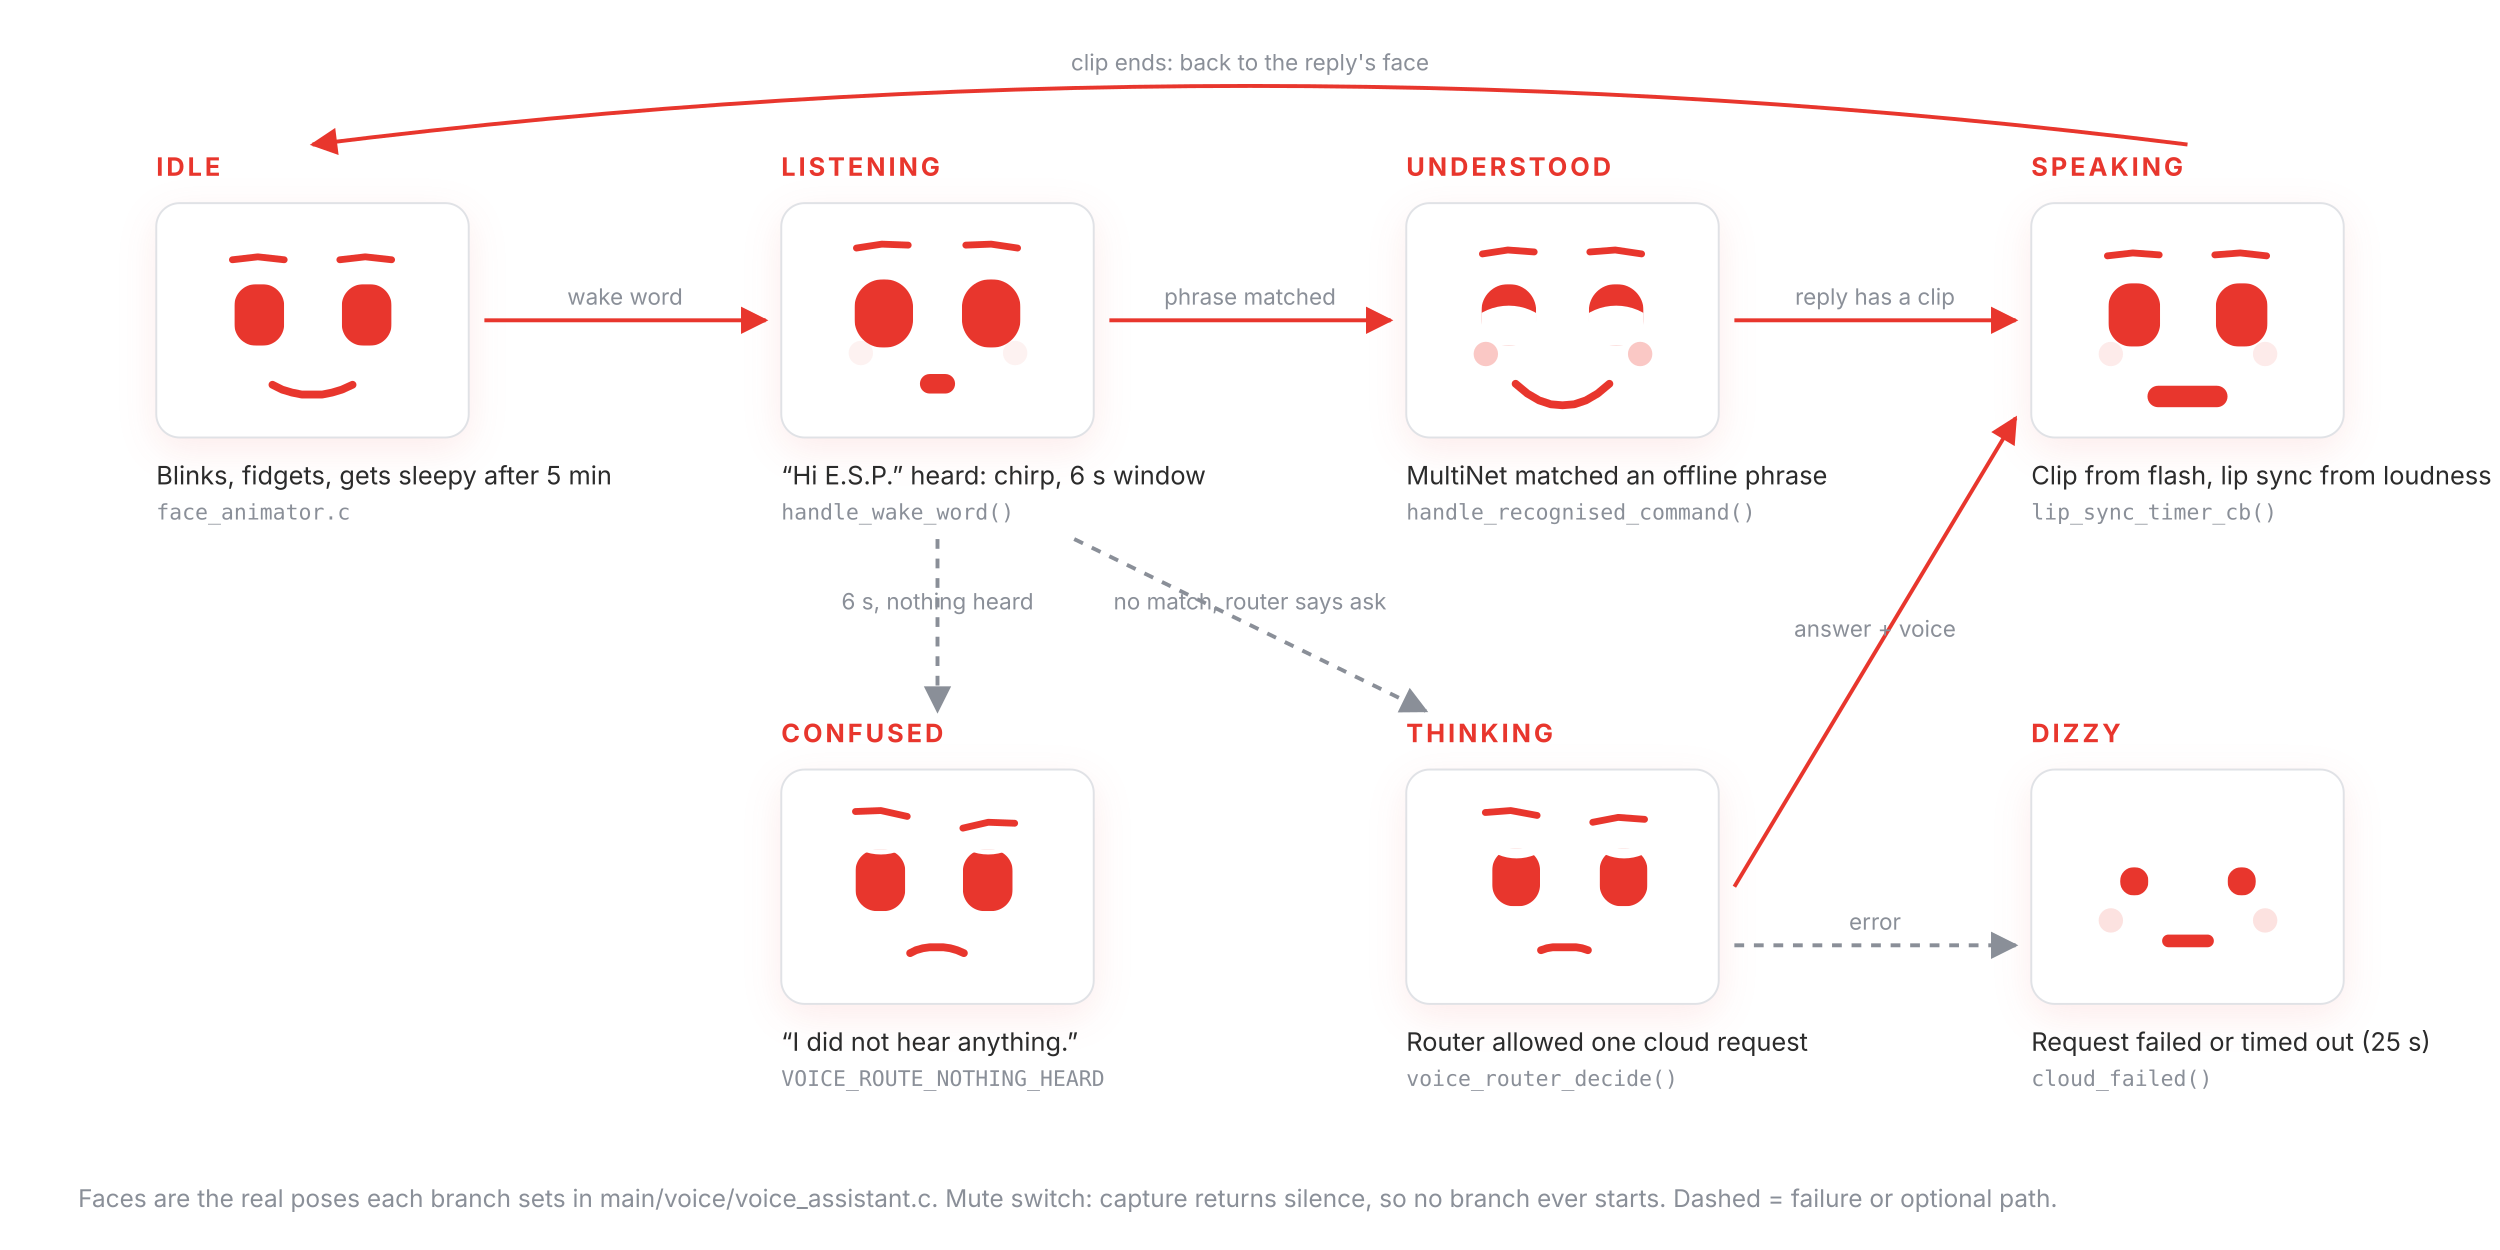
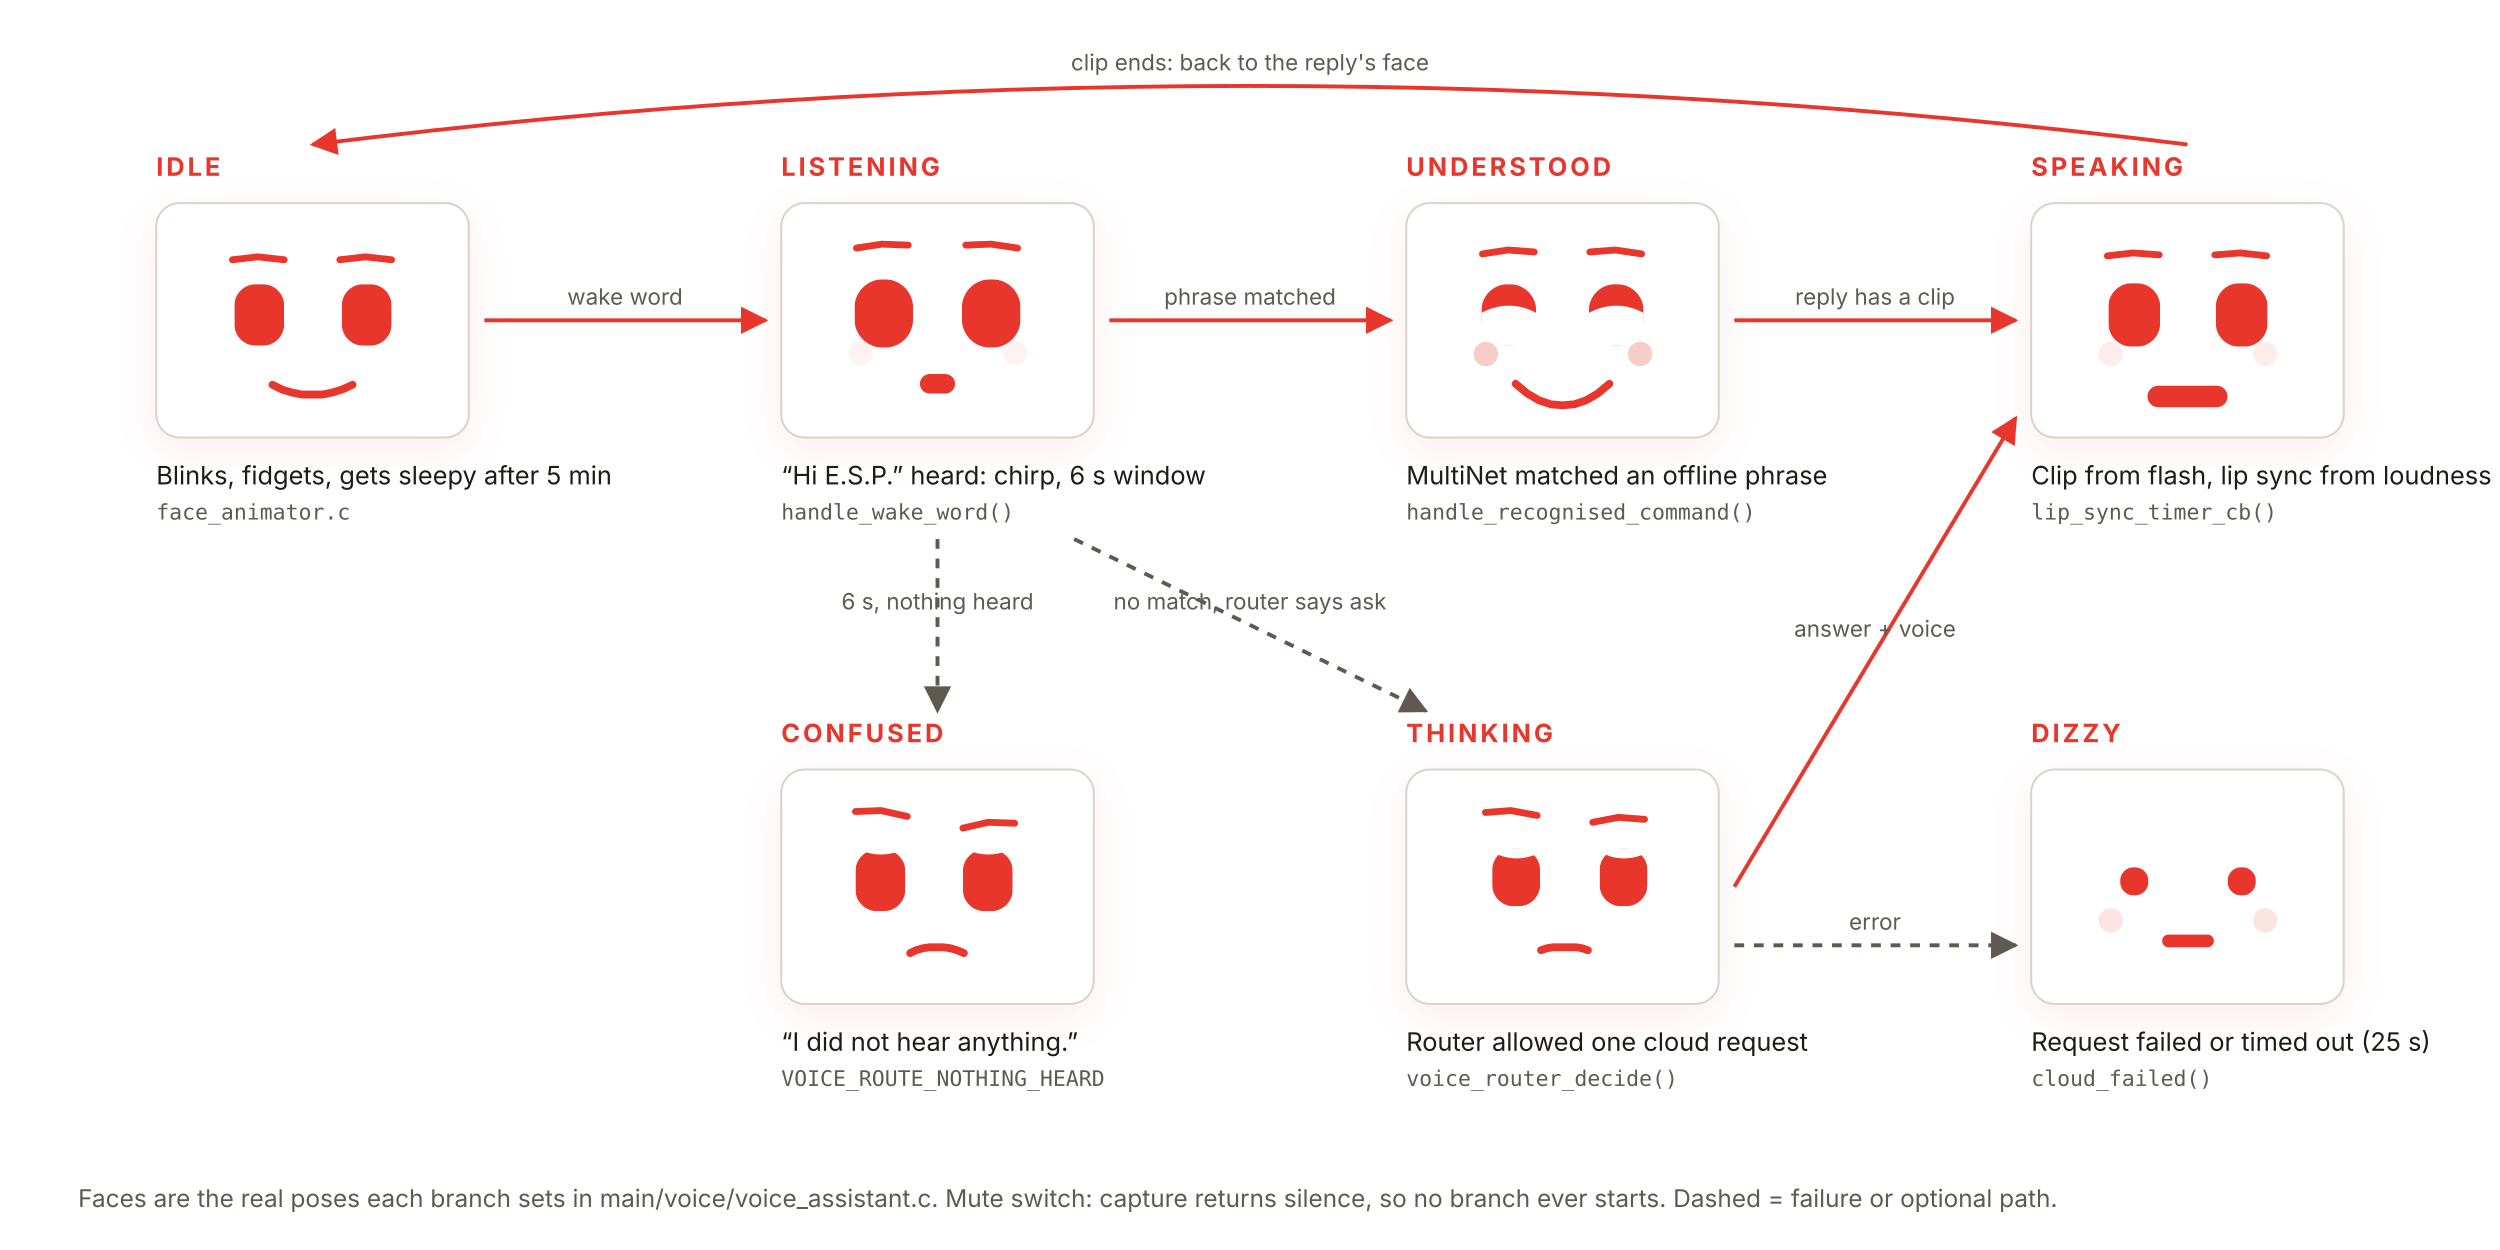
<svg xmlns="http://www.w3.org/2000/svg" viewBox="0 0 1280 640" width="1280" height="640" role="img" aria-label="Voice states of the Desk Buddy firmware">
  <defs>
    <filter id="blur" x="-20%" y="-20%" width="140%" height="160%">
      <feGaussianBlur stdDeviation="10" />
    </filter>
    <radialGradient id="glow" cx="50%" cy="50%" r="50%">
      <stop offset="0" stop-color="#E8362D" stop-opacity=".22" />
      <stop offset="1" stop-color="#E8362D" stop-opacity="0" />
    </radialGradient>
  </defs>
  <rect width="1280" height="640" fill="#fff" />
  <defs>
    <marker id="ar" viewBox="0 0 10 10" refX="9" refY="5" markerWidth="7" markerHeight="7" orient="auto-start-reverse">
      <path d="M0,0L10,5L0,10z" fill="#E8362D" />
    </marker>
    <marker id="ag" viewBox="0 0 10 10" refX="9" refY="5" markerWidth="7" markerHeight="7" orient="auto-start-reverse">
-       <path d="M0,0L10,5L0,10z" fill="#8A8F98" />
+       <path d="M0,0L10,5L0,10z" fill="#5F5952" />
    </marker>
  </defs>
  <g transform="translate(80 104)">
    <rect x="0" y="6" width="160" height="120" rx="12" fill="#E8362D" opacity=".10" filter="url(#blur)" />
-     <rect width="160" height="120" rx="12" fill="#fff" stroke="#E0E2E6" />
+     <rect width="160" height="120" rx="12" fill="#fff" stroke="#D9D2C8" />
    <clipPath id="c159">
      <rect width="160" height="120" rx="12" />
    </clipPath>
    <g clip-path="url(#c159)">
      <g transform="scale(0.5)">
        <mask id="c160" maskUnits="userSpaceOnUse" x="80" y="83" width="51" height="63">
          <rect x="80" y="83" width="51" height="63" fill="#fff" />
          <circle cx="106" cy="197" r="51" fill="#000" />
          <circle cx="106" cy="32" r="51" fill="#000" />
        </mask>
        <rect x="80" y="83" width="51" height="63" rx="22" fill="#E8362D" mask="url(#c160)" />
        <mask id="c161" maskUnits="userSpaceOnUse" x="190" y="83" width="51" height="63">
          <rect x="190" y="83" width="51" height="63" fill="#fff" />
          <circle cx="216" cy="197" r="51" fill="#000" />
          <circle cx="216" cy="32" r="51" fill="#000" />
        </mask>
        <rect x="190" y="83" width="51" height="63" rx="22" fill="#E8362D" mask="url(#c161)" />
        <polyline points="78,58 104,55 131,58" fill="none" stroke="#E8362D" stroke-width="7" stroke-linecap="round" stroke-linejoin="round" />
        <polyline points="188,58 214,55 241,58" fill="none" stroke="#E8362D" stroke-width="7" stroke-linecap="round" stroke-linejoin="round" />
        <polyline points="119,186 129,191 139,194 149,196 160,196 170,196 180,194 190,191 201,186" fill="none" stroke="#E8362D" stroke-width="8" stroke-linecap="round" stroke-linejoin="round" />
      </g>
    </g>
  </g>
  <text x="80" y="90" font-family="Inter, -apple-system, 'Segoe UI', Helvetica, Arial, sans-serif" font-size="13" font-weight="700" letter-spacing="1.5" fill="#E8362D">IDLE</text>
-   <text x="80" y="248" font-family="Inter, -apple-system, 'Segoe UI', Helvetica, Arial, sans-serif" font-size="13" fill="#2B2B2B">Blinks, fidgets, gets sleepy after 5 min</text>
-   <text x="80" y="266" font-family="'JetBrains Mono', SFMono-Regular, Consolas, monospace" font-size="11" fill="#8A8F98">face_animator.c</text>
+   <text x="80" y="248" font-family="Inter, -apple-system, 'Segoe UI', Helvetica, Arial, sans-serif" font-size="13" fill="#1E1B18">Blinks, fidgets, gets sleepy after 5 min</text>
+   <text x="80" y="266" font-family="'JetBrains Mono', SFMono-Regular, Consolas, monospace" font-size="11" fill="#5F5952">face_animator.c</text>
  <g transform="translate(400 104)">
    <rect x="0" y="6" width="160" height="120" rx="12" fill="#E8362D" opacity=".10" filter="url(#blur)" />
-     <rect width="160" height="120" rx="12" fill="#fff" stroke="#E0E2E6" />
+     <rect width="160" height="120" rx="12" fill="#fff" stroke="#D9D2C8" />
    <clipPath id="c162">
      <rect width="160" height="120" rx="12" />
    </clipPath>
    <g clip-path="url(#c162)">
      <g transform="scale(0.5)">
-         <circle cx="81.5" cy="153.5" r="12.5" fill="#F7ADA8" fill-opacity="0.157" />
-         <circle cx="239.5" cy="153.5" r="12.5" fill="#F7ADA8" fill-opacity="0.157" />
+         <circle cx="81.5" cy="153.5" r="12.5" fill="#F3B4AB" fill-opacity="0.157" />
+         <circle cx="239.5" cy="153.5" r="12.5" fill="#F3B4AB" fill-opacity="0.157" />
        <mask id="c163" maskUnits="userSpaceOnUse" x="75" y="78" width="60" height="70">
          <rect x="75" y="78" width="60" height="70" fill="#fff" />
          <circle cx="105" cy="208" r="60" fill="#000" />
          <circle cx="105" cy="18" r="60" fill="#000" />
        </mask>
        <rect x="75" y="78" width="60" height="70" rx="29" fill="#E8362D" mask="url(#c163)" />
        <mask id="c164" maskUnits="userSpaceOnUse" x="185" y="78" width="60" height="70">
          <rect x="185" y="78" width="60" height="70" fill="#fff" />
          <circle cx="215" cy="208" r="60" fill="#000" />
          <circle cx="215" cy="18" r="60" fill="#000" />
        </mask>
        <rect x="185" y="78" width="60" height="70" rx="29" fill="#E8362D" mask="url(#c164)" />
        <polyline points="77,46 103,42 130,43" fill="none" stroke="#E8362D" stroke-width="7" stroke-linecap="round" stroke-linejoin="round" />
        <polyline points="189,43 215,42 242,46" fill="none" stroke="#E8362D" stroke-width="7" stroke-linecap="round" stroke-linejoin="round" />
        <rect x="142" y="175" width="36" height="20" rx="10" fill="#E8362D" />
      </g>
    </g>
  </g>
  <text x="400" y="90" font-family="Inter, -apple-system, 'Segoe UI', Helvetica, Arial, sans-serif" font-size="13" font-weight="700" letter-spacing="1.5" fill="#E8362D">LISTENING</text>
-   <text x="400" y="248" font-family="Inter, -apple-system, 'Segoe UI', Helvetica, Arial, sans-serif" font-size="13" fill="#2B2B2B">“Hi E.S.P.” heard: chirp, 6 s window</text>
-   <text x="400" y="266" font-family="'JetBrains Mono', SFMono-Regular, Consolas, monospace" font-size="11" fill="#8A8F98">handle_wake_word()</text>
+   <text x="400" y="248" font-family="Inter, -apple-system, 'Segoe UI', Helvetica, Arial, sans-serif" font-size="13" fill="#1E1B18">“Hi E.S.P.” heard: chirp, 6 s window</text>
+   <text x="400" y="266" font-family="'JetBrains Mono', SFMono-Regular, Consolas, monospace" font-size="11" fill="#5F5952">handle_wake_word()</text>
  <g transform="translate(720 104)">
    <rect x="0" y="6" width="160" height="120" rx="12" fill="#E8362D" opacity=".10" filter="url(#blur)" />
-     <rect width="160" height="120" rx="12" fill="#fff" stroke="#E0E2E6" />
+     <rect width="160" height="120" rx="12" fill="#fff" stroke="#D9D2C8" />
    <clipPath id="c165">
      <rect width="160" height="120" rx="12" />
    </clipPath>
    <g clip-path="url(#c165)">
      <g transform="scale(0.5)">
-         <circle cx="81.5" cy="154.5" r="12.5" fill="#F7ADA8" fill-opacity="0.667" />
-         <circle cx="239.5" cy="154.5" r="12.5" fill="#F7ADA8" fill-opacity="0.667" />
+         <circle cx="81.5" cy="154.5" r="12.5" fill="#F3B4AB" fill-opacity="0.667" />
+         <circle cx="239.5" cy="154.5" r="12.5" fill="#F3B4AB" fill-opacity="0.667" />
        <mask id="c166" maskUnits="userSpaceOnUse" x="77" y="83" width="56" height="63">
          <rect x="77" y="83" width="56" height="63" fill="#fff" />
          <circle cx="105" cy="161" r="56" fill="#000" />
          <circle cx="105" cy="27" r="56" fill="#000" />
        </mask>
        <rect x="77" y="83" width="56" height="63" rx="27" fill="#E8362D" mask="url(#c166)" />
        <mask id="c167" maskUnits="userSpaceOnUse" x="187" y="83" width="56" height="63">
          <rect x="187" y="83" width="56" height="63" fill="#fff" />
          <circle cx="215" cy="161" r="56" fill="#000" />
          <circle cx="215" cy="27" r="56" fill="#000" />
        </mask>
        <rect x="187" y="83" width="56" height="63" rx="27" fill="#E8362D" mask="url(#c167)" />
        <polyline points="78,52 104,48 131,50" fill="none" stroke="#E8362D" stroke-width="7" stroke-linecap="round" stroke-linejoin="round" />
        <polyline points="188,50 214,48 241,52" fill="none" stroke="#E8362D" stroke-width="7" stroke-linecap="round" stroke-linejoin="round" />
        <polyline points="112,185 124,195 136,202 148,206 160,207 172,206 184,202 196,195 208,185" fill="none" stroke="#E8362D" stroke-width="8" stroke-linecap="round" stroke-linejoin="round" />
      </g>
    </g>
  </g>
  <text x="720" y="90" font-family="Inter, -apple-system, 'Segoe UI', Helvetica, Arial, sans-serif" font-size="13" font-weight="700" letter-spacing="1.5" fill="#E8362D">UNDERSTOOD</text>
-   <text x="720" y="248" font-family="Inter, -apple-system, 'Segoe UI', Helvetica, Arial, sans-serif" font-size="13" fill="#2B2B2B">MultiNet matched an offline phrase</text>
-   <text x="720" y="266" font-family="'JetBrains Mono', SFMono-Regular, Consolas, monospace" font-size="11" fill="#8A8F98">handle_recognised_command()</text>
+   <text x="720" y="248" font-family="Inter, -apple-system, 'Segoe UI', Helvetica, Arial, sans-serif" font-size="13" fill="#1E1B18">MultiNet matched an offline phrase</text>
+   <text x="720" y="266" font-family="'JetBrains Mono', SFMono-Regular, Consolas, monospace" font-size="11" fill="#5F5952">handle_recognised_command()</text>
  <g transform="translate(1040 104)">
    <rect x="0" y="6" width="160" height="120" rx="12" fill="#E8362D" opacity=".10" filter="url(#blur)" />
-     <rect width="160" height="120" rx="12" fill="#fff" stroke="#E0E2E6" />
+     <rect width="160" height="120" rx="12" fill="#fff" stroke="#D9D2C8" />
    <clipPath id="c168">
      <rect width="160" height="120" rx="12" />
    </clipPath>
    <g clip-path="url(#c168)">
      <g transform="scale(0.5)">
-         <circle cx="81.5" cy="154.5" r="12.5" fill="#F7ADA8" fill-opacity="0.235" />
-         <circle cx="239.5" cy="154.5" r="12.5" fill="#F7ADA8" fill-opacity="0.235" />
+         <circle cx="81.5" cy="154.5" r="12.5" fill="#F3B4AB" fill-opacity="0.235" />
+         <circle cx="239.5" cy="154.5" r="12.5" fill="#F3B4AB" fill-opacity="0.235" />
        <mask id="c169" maskUnits="userSpaceOnUse" x="79" y="82" width="53" height="65">
          <rect x="79" y="82" width="53" height="65" fill="#fff" />
          <circle cx="106" cy="200" r="53" fill="#000" />
          <circle cx="106" cy="29" r="53" fill="#000" />
        </mask>
        <rect x="79" y="82" width="53" height="65" rx="24" fill="#E8362D" mask="url(#c169)" />
        <mask id="c170" maskUnits="userSpaceOnUse" x="189" y="82" width="53" height="65">
          <rect x="189" y="82" width="53" height="65" fill="#fff" />
          <circle cx="216" cy="200" r="53" fill="#000" />
          <circle cx="216" cy="29" r="53" fill="#000" />
        </mask>
        <rect x="189" y="82" width="53" height="65" rx="24" fill="#E8362D" mask="url(#c170)" />
        <polyline points="78,54 104,51 131,53" fill="none" stroke="#E8362D" stroke-width="7" stroke-linecap="round" stroke-linejoin="round" />
        <polyline points="188,53 214,51 241,54" fill="none" stroke="#E8362D" stroke-width="7" stroke-linecap="round" stroke-linejoin="round" />
        <rect x="119" y="187" width="82" height="22" rx="11" fill="#E8362D" />
      </g>
    </g>
  </g>
  <text x="1040" y="90" font-family="Inter, -apple-system, 'Segoe UI', Helvetica, Arial, sans-serif" font-size="13" font-weight="700" letter-spacing="1.5" fill="#E8362D">SPEAKING</text>
-   <text x="1040" y="248" font-family="Inter, -apple-system, 'Segoe UI', Helvetica, Arial, sans-serif" font-size="13" fill="#2B2B2B">Clip from flash, lip sync from loudness</text>
-   <text x="1040" y="266" font-family="'JetBrains Mono', SFMono-Regular, Consolas, monospace" font-size="11" fill="#8A8F98">lip_sync_timer_cb()</text>
+   <text x="1040" y="248" font-family="Inter, -apple-system, 'Segoe UI', Helvetica, Arial, sans-serif" font-size="13" fill="#1E1B18">Clip from flash, lip sync from loudness</text>
+   <text x="1040" y="266" font-family="'JetBrains Mono', SFMono-Regular, Consolas, monospace" font-size="11" fill="#5F5952">lip_sync_timer_cb()</text>
  <g transform="translate(720 394)">
    <rect x="0" y="6" width="160" height="120" rx="12" fill="#E8362D" opacity=".10" filter="url(#blur)" />
-     <rect width="160" height="120" rx="12" fill="#fff" stroke="#E0E2E6" />
+     <rect width="160" height="120" rx="12" fill="#fff" stroke="#D9D2C8" />
    <clipPath id="c171">
      <rect width="160" height="120" rx="12" />
    </clipPath>
    <g clip-path="url(#c171)">
      <g transform="scale(0.5)">
        <mask id="c172" maskUnits="userSpaceOnUse" x="88" y="81" width="49" height="59">
          <rect x="88" y="81" width="49" height="59" fill="#fff" />
          <circle cx="113" cy="189" r="49" fill="#000" />
          <circle cx="113" cy="42" r="49" fill="#000" />
        </mask>
        <rect x="88" y="81" width="49" height="59" rx="22" fill="#E8362D" mask="url(#c172)" />
        <mask id="c173" maskUnits="userSpaceOnUse" x="198" y="81" width="49" height="59">
          <rect x="198" y="81" width="49" height="59" fill="#fff" />
          <circle cx="223" cy="189" r="49" fill="#000" />
          <circle cx="223" cy="42" r="49" fill="#000" />
        </mask>
        <rect x="198" y="81" width="49" height="59" rx="22" fill="#E8362D" mask="url(#c173)" />
        <polyline points="81,44 107,42 134,47" fill="none" stroke="#E8362D" stroke-width="7" stroke-linecap="round" stroke-linejoin="round" />
        <polyline points="191,54 217,49 244,51" fill="none" stroke="#E8362D" stroke-width="7" stroke-linecap="round" stroke-linejoin="round" />
        <polyline points="138,185 144,183 150,182 156,182 162,182 168,182 174,182 180,183 186,185" fill="none" stroke="#E8362D" stroke-width="8" stroke-linecap="round" stroke-linejoin="round" />
      </g>
    </g>
  </g>
  <text x="720" y="380" font-family="Inter, -apple-system, 'Segoe UI', Helvetica, Arial, sans-serif" font-size="13" font-weight="700" letter-spacing="1.5" fill="#E8362D">THINKING</text>
-   <text x="720" y="538" font-family="Inter, -apple-system, 'Segoe UI', Helvetica, Arial, sans-serif" font-size="13" fill="#2B2B2B">Router allowed one cloud request</text>
-   <text x="720" y="556" font-family="'JetBrains Mono', SFMono-Regular, Consolas, monospace" font-size="11" fill="#8A8F98">voice_router_decide()</text>
+   <text x="720" y="538" font-family="Inter, -apple-system, 'Segoe UI', Helvetica, Arial, sans-serif" font-size="13" fill="#1E1B18">Router allowed one cloud request</text>
+   <text x="720" y="556" font-family="'JetBrains Mono', SFMono-Regular, Consolas, monospace" font-size="11" fill="#5F5952">voice_router_decide()</text>
  <g transform="translate(400 394)">
    <rect x="0" y="6" width="160" height="120" rx="12" fill="#E8362D" opacity=".10" filter="url(#blur)" />
-     <rect width="160" height="120" rx="12" fill="#fff" stroke="#E0E2E6" />
+     <rect width="160" height="120" rx="12" fill="#fff" stroke="#D9D2C8" />
    <clipPath id="c174">
      <rect width="160" height="120" rx="12" />
    </clipPath>
    <g clip-path="url(#c174)">
      <g transform="scale(0.5)">
        <mask id="c175" maskUnits="userSpaceOnUse" x="76" y="82" width="51" height="63">
          <rect x="76" y="82" width="51" height="63" fill="#fff" />
          <circle cx="102" cy="196" r="51" fill="#000" />
          <circle cx="102" cy="36" r="51" fill="#000" />
        </mask>
        <rect x="76" y="82" width="51" height="63" rx="22" fill="#E8362D" mask="url(#c175)" />
        <mask id="c176" maskUnits="userSpaceOnUse" x="186" y="82" width="51" height="63">
          <rect x="186" y="82" width="51" height="63" fill="#fff" />
          <circle cx="212" cy="196" r="51" fill="#000" />
          <circle cx="212" cy="36" r="51" fill="#000" />
        </mask>
        <rect x="186" y="82" width="51" height="63" rx="22" fill="#E8362D" mask="url(#c176)" />
        <polyline points="76,43 102,42 129,48" fill="none" stroke="#E8362D" stroke-width="7" stroke-linecap="round" stroke-linejoin="round" />
        <polyline points="186,60 212,54 239,55" fill="none" stroke="#E8362D" stroke-width="7" stroke-linecap="round" stroke-linejoin="round" />
        <polyline points="132,188 138,185 145,183 152,182 159,182 166,182 173,183 180,185 187,188" fill="none" stroke="#E8362D" stroke-width="8" stroke-linecap="round" stroke-linejoin="round" />
      </g>
    </g>
  </g>
  <text x="400" y="380" font-family="Inter, -apple-system, 'Segoe UI', Helvetica, Arial, sans-serif" font-size="13" font-weight="700" letter-spacing="1.5" fill="#E8362D">CONFUSED</text>
-   <text x="400" y="538" font-family="Inter, -apple-system, 'Segoe UI', Helvetica, Arial, sans-serif" font-size="13" fill="#2B2B2B">“I did not hear anything.”</text>
-   <text x="400" y="556" font-family="'JetBrains Mono', SFMono-Regular, Consolas, monospace" font-size="11" fill="#8A8F98">VOICE_ROUTE_NOTHING_HEARD</text>
+   <text x="400" y="538" font-family="Inter, -apple-system, 'Segoe UI', Helvetica, Arial, sans-serif" font-size="13" fill="#1E1B18">“I did not hear anything.”</text>
+   <text x="400" y="556" font-family="'JetBrains Mono', SFMono-Regular, Consolas, monospace" font-size="11" fill="#5F5952">VOICE_ROUTE_NOTHING_HEARD</text>
  <g transform="translate(1040 394)">
    <rect x="0" y="6" width="160" height="120" rx="12" fill="#E8362D" opacity=".10" filter="url(#blur)" />
-     <rect width="160" height="120" rx="12" fill="#fff" stroke="#E0E2E6" />
+     <rect width="160" height="120" rx="12" fill="#fff" stroke="#D9D2C8" />
    <clipPath id="c177">
      <rect width="160" height="120" rx="12" />
    </clipPath>
    <g clip-path="url(#c177)">
      <g transform="scale(0.5)">
-         <circle cx="81.5" cy="154.5" r="12.5" fill="#F7ADA8" fill-opacity="0.353" />
-         <circle cx="239.5" cy="154.5" r="12.5" fill="#F7ADA8" fill-opacity="0.353" />
+         <circle cx="81.5" cy="154.5" r="12.5" fill="#F3B4AB" fill-opacity="0.353" />
+         <circle cx="239.5" cy="154.5" r="12.5" fill="#F3B4AB" fill-opacity="0.353" />
        <mask id="c178" maskUnits="userSpaceOnUse" x="91" y="100" width="29" height="29">
          <rect x="91" y="100" width="29" height="29" fill="#fff" />
          <circle cx="106" cy="158" r="29" fill="#000" />
          <circle cx="106" cy="71" r="29" fill="#000" />
        </mask>
        <rect x="91" y="100" width="29" height="29" rx="14" fill="#E8362D" mask="url(#c178)" />
        <mask id="c179" maskUnits="userSpaceOnUse" x="201" y="100" width="29" height="29">
          <rect x="201" y="100" width="29" height="29" fill="#fff" />
          <circle cx="216" cy="158" r="29" fill="#000" />
          <circle cx="216" cy="71" r="29" fill="#000" />
        </mask>
        <rect x="201" y="100" width="29" height="29" rx="14" fill="#E8362D" mask="url(#c179)" />
        <rect x="134" y="169" width="53" height="13" rx="6.5" fill="#E8362D" />
      </g>
    </g>
  </g>
  <text x="1040" y="380" font-family="Inter, -apple-system, 'Segoe UI', Helvetica, Arial, sans-serif" font-size="13" font-weight="700" letter-spacing="1.5" fill="#E8362D">DIZZY</text>
-   <text x="1040" y="538" font-family="Inter, -apple-system, 'Segoe UI', Helvetica, Arial, sans-serif" font-size="13" fill="#2B2B2B">Request failed or timed out (25 s)</text>
-   <text x="1040" y="556" font-family="'JetBrains Mono', SFMono-Regular, Consolas, monospace" font-size="11" fill="#8A8F98">cloud_failed()</text>
+   <text x="1040" y="538" font-family="Inter, -apple-system, 'Segoe UI', Helvetica, Arial, sans-serif" font-size="13" fill="#1E1B18">Request failed or timed out (25 s)</text>
+   <text x="1040" y="556" font-family="'JetBrains Mono', SFMono-Regular, Consolas, monospace" font-size="11" fill="#5F5952">cloud_failed()</text>
  <path d="M248 164 Q320 164 392 164" fill="none" stroke="#E8362D" stroke-width="2" marker-end="url(#ar)" />
-   <text x="320" y="156" text-anchor="middle" font-family="Inter, -apple-system, 'Segoe UI', Helvetica, Arial, sans-serif" font-size="11.5" fill="#8A8F98">wake word</text>
+   <text x="320" y="156" text-anchor="middle" font-family="Inter, -apple-system, 'Segoe UI', Helvetica, Arial, sans-serif" font-size="11.5" fill="#5F5952">wake word</text>
  <path d="M568 164 Q640 164 712 164" fill="none" stroke="#E8362D" stroke-width="2" marker-end="url(#ar)" />
-   <text x="640" y="156" text-anchor="middle" font-family="Inter, -apple-system, 'Segoe UI', Helvetica, Arial, sans-serif" font-size="11.5" fill="#8A8F98">phrase matched</text>
+   <text x="640" y="156" text-anchor="middle" font-family="Inter, -apple-system, 'Segoe UI', Helvetica, Arial, sans-serif" font-size="11.5" fill="#5F5952">phrase matched</text>
  <path d="M888 164 Q960 164 1032 164" fill="none" stroke="#E8362D" stroke-width="2" marker-end="url(#ar)" />
-   <text x="960" y="156" text-anchor="middle" font-family="Inter, -apple-system, 'Segoe UI', Helvetica, Arial, sans-serif" font-size="11.5" fill="#8A8F98">reply has a clip</text>
+   <text x="960" y="156" text-anchor="middle" font-family="Inter, -apple-system, 'Segoe UI', Helvetica, Arial, sans-serif" font-size="11.5" fill="#5F5952">reply has a clip</text>
  <path d="M1120 74 Q640 14 160 74" fill="none" stroke="#E8362D" stroke-width="2" marker-end="url(#ar)" />
-   <text x="640" y="36" text-anchor="middle" font-family="Inter, -apple-system, 'Segoe UI', Helvetica, Arial, sans-serif" font-size="11.5" fill="#8A8F98">clip ends: back to the reply's face</text>
-   <path d="M480 276 Q480 320 480 364" fill="none" stroke="#8A8F98" stroke-width="2" stroke-dasharray="5 5" marker-end="url(#ag)" />
-   <text x="480" y="312" text-anchor="middle" font-family="Inter, -apple-system, 'Segoe UI', Helvetica, Arial, sans-serif" font-size="11.5" fill="#8A8F98">6 s, nothing heard</text>
-   <path d="M550 276 Q640 320 730 364" fill="none" stroke="#8A8F98" stroke-width="2" stroke-dasharray="5 5" marker-end="url(#ag)" />
-   <text x="640" y="312" text-anchor="middle" font-family="Inter, -apple-system, 'Segoe UI', Helvetica, Arial, sans-serif" font-size="11.5" fill="#8A8F98">no match, router says ask</text>
+   <text x="640" y="36" text-anchor="middle" font-family="Inter, -apple-system, 'Segoe UI', Helvetica, Arial, sans-serif" font-size="11.5" fill="#5F5952">clip ends: back to the reply's face</text>
+   <path d="M480 276 Q480 320 480 364" fill="none" stroke="#5F5952" stroke-width="2" stroke-dasharray="5 5" marker-end="url(#ag)" />
+   <text x="480" y="312" text-anchor="middle" font-family="Inter, -apple-system, 'Segoe UI', Helvetica, Arial, sans-serif" font-size="11.5" fill="#5F5952">6 s, nothing heard</text>
+   <path d="M550 276 Q640 320 730 364" fill="none" stroke="#5F5952" stroke-width="2" stroke-dasharray="5 5" marker-end="url(#ag)" />
+   <text x="640" y="312" text-anchor="middle" font-family="Inter, -apple-system, 'Segoe UI', Helvetica, Arial, sans-serif" font-size="11.5" fill="#5F5952">no match, router says ask</text>
  <path d="M888 454 Q960 334 1032 214" fill="none" stroke="#E8362D" stroke-width="2" marker-end="url(#ar)" />
-   <text x="960" y="326" text-anchor="middle" font-family="Inter, -apple-system, 'Segoe UI', Helvetica, Arial, sans-serif" font-size="11.5" fill="#8A8F98">answer + voice</text>
-   <path d="M888 484 Q960 484 1032 484" fill="none" stroke="#8A8F98" stroke-width="2" stroke-dasharray="5 5" marker-end="url(#ag)" />
-   <text x="960" y="476" text-anchor="middle" font-family="Inter, -apple-system, 'Segoe UI', Helvetica, Arial, sans-serif" font-size="11.5" fill="#8A8F98">error</text>
-   <text x="40" y="618" font-family="Inter, -apple-system, 'Segoe UI', Helvetica, Arial, sans-serif" font-size="12.5" fill="#8A8F98">Faces are the real poses each branch sets in main/voice/voice_assistant.c. Mute switch: capture returns silence, so no branch ever starts. Dashed = failure or optional path.</text>
+   <text x="960" y="326" text-anchor="middle" font-family="Inter, -apple-system, 'Segoe UI', Helvetica, Arial, sans-serif" font-size="11.5" fill="#5F5952">answer + voice</text>
+   <path d="M888 484 Q960 484 1032 484" fill="none" stroke="#5F5952" stroke-width="2" stroke-dasharray="5 5" marker-end="url(#ag)" />
+   <text x="960" y="476" text-anchor="middle" font-family="Inter, -apple-system, 'Segoe UI', Helvetica, Arial, sans-serif" font-size="11.5" fill="#5F5952">error</text>
+   <text x="40" y="618" font-family="Inter, -apple-system, 'Segoe UI', Helvetica, Arial, sans-serif" font-size="12.5" fill="#5F5952">Faces are the real poses each branch sets in main/voice/voice_assistant.c. Mute switch: capture returns silence, so no branch ever starts. Dashed = failure or optional path.</text>
</svg>
